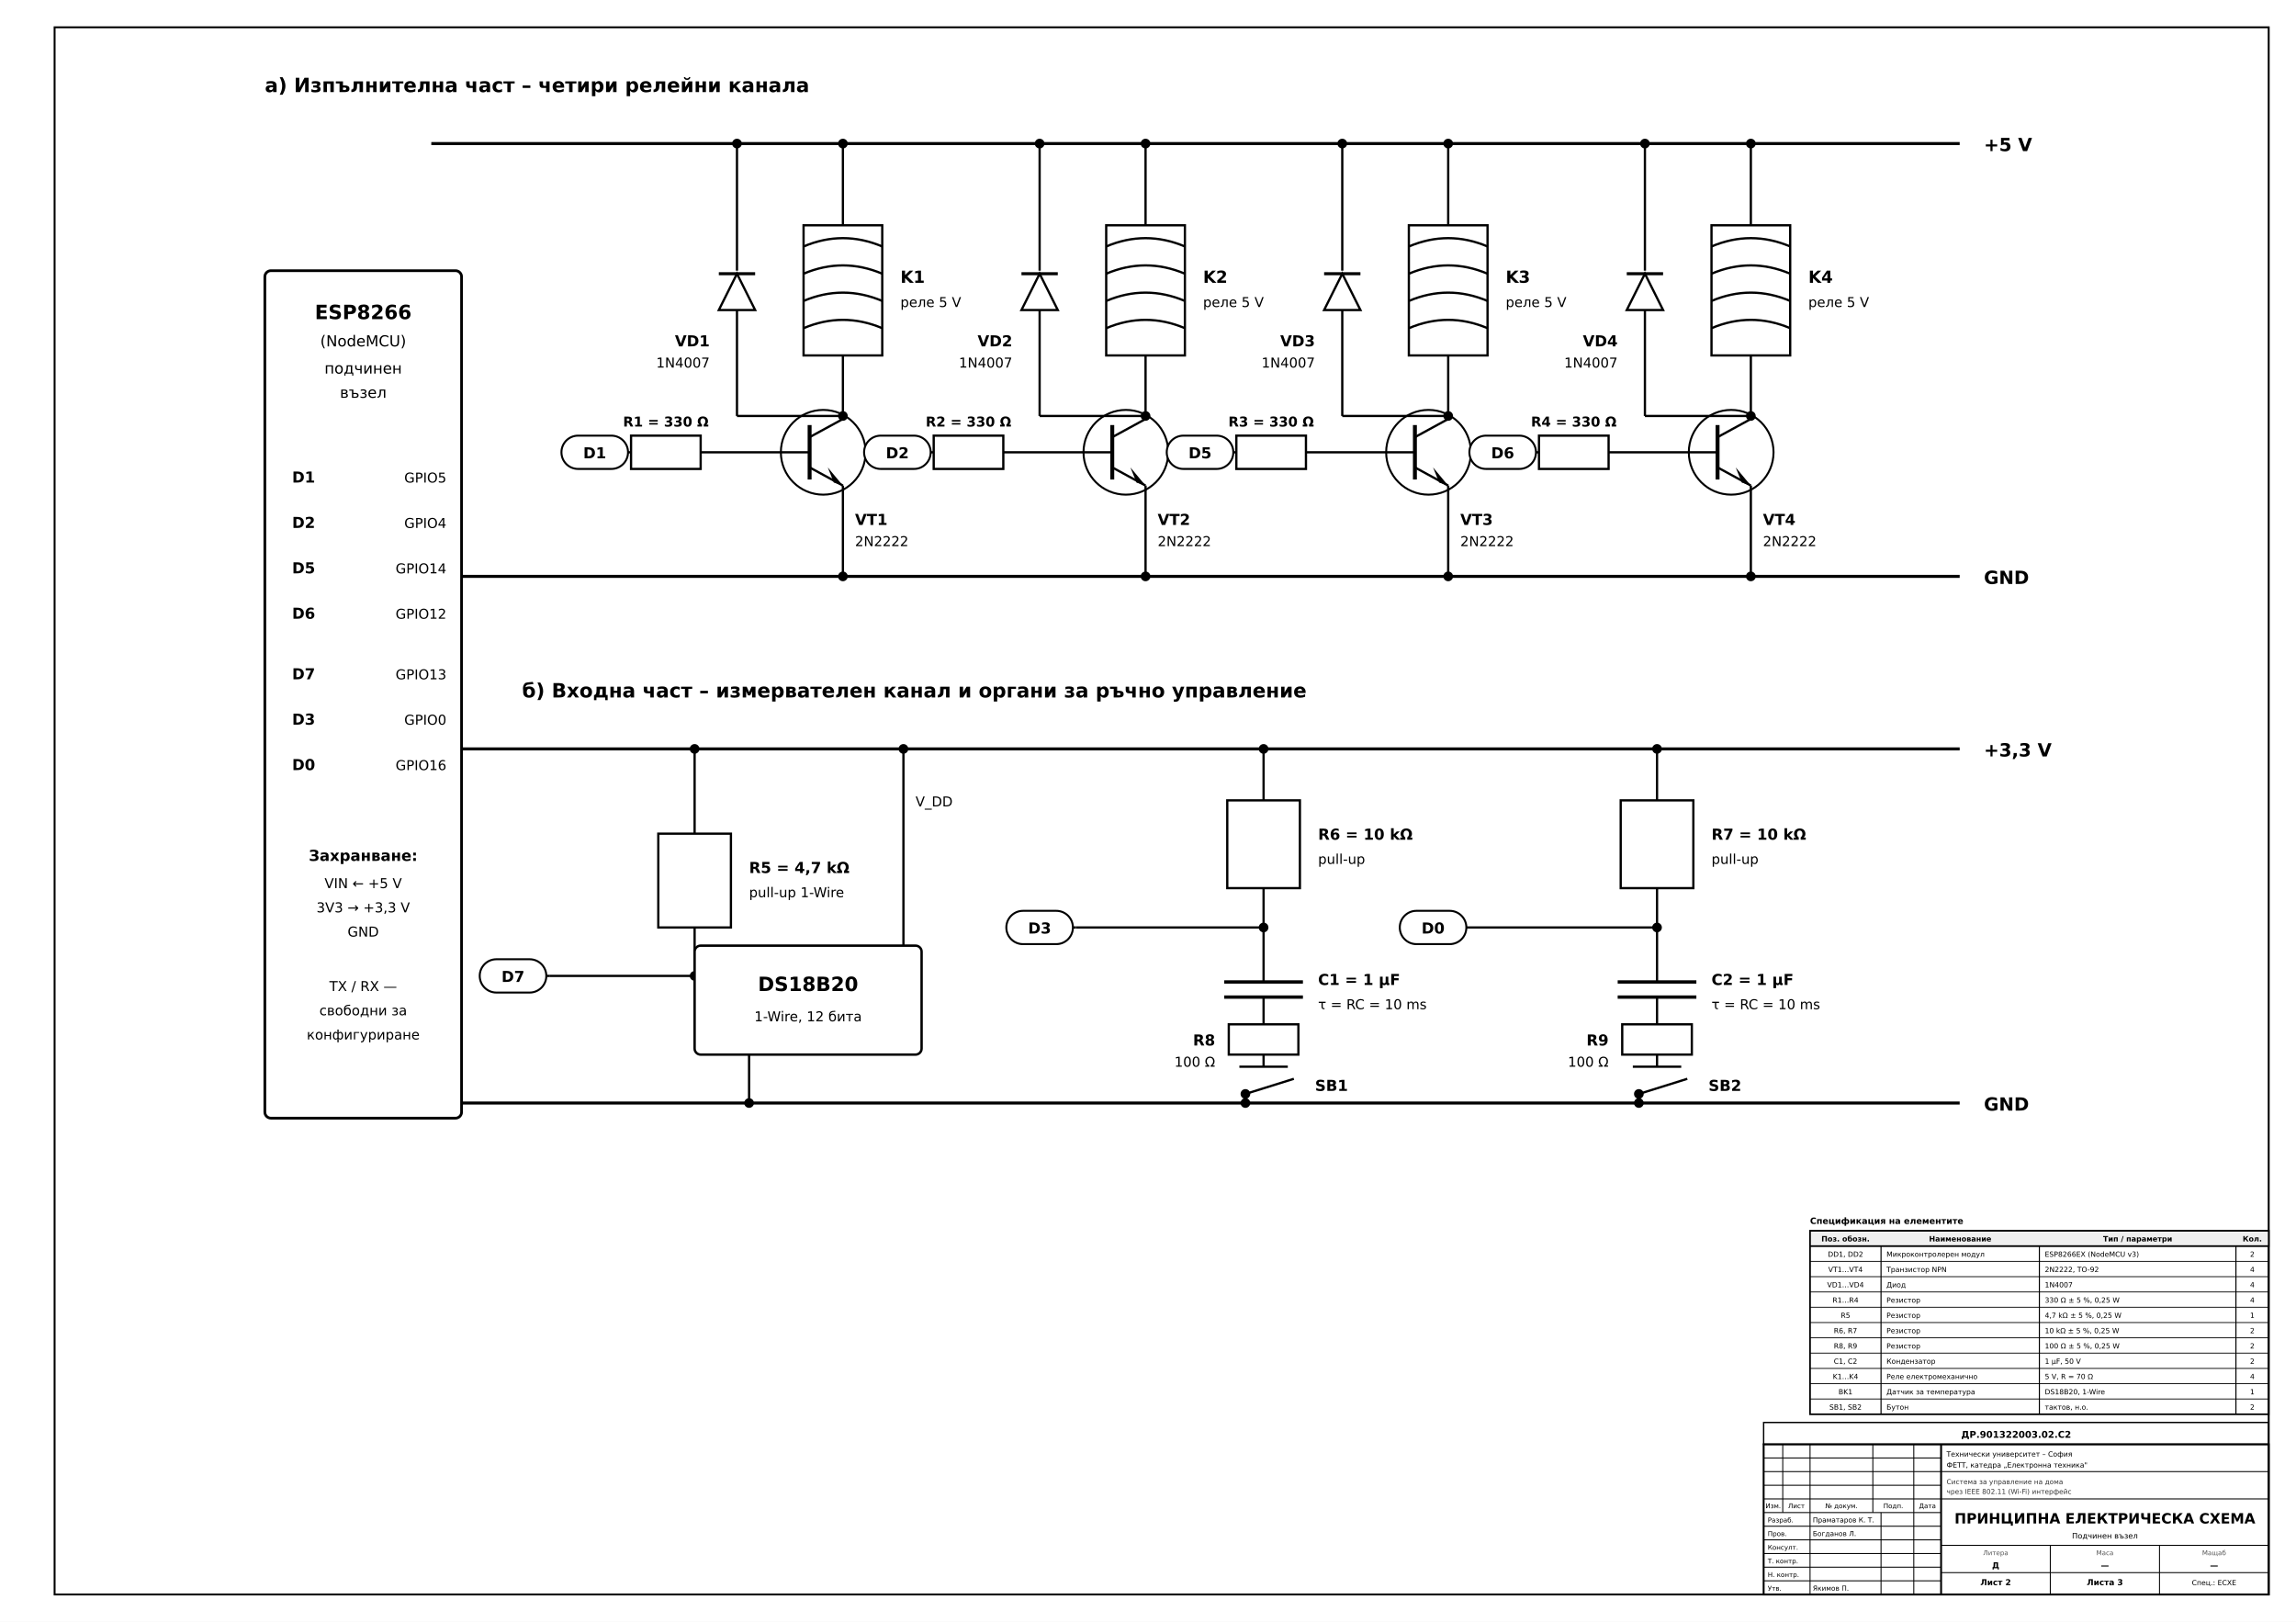
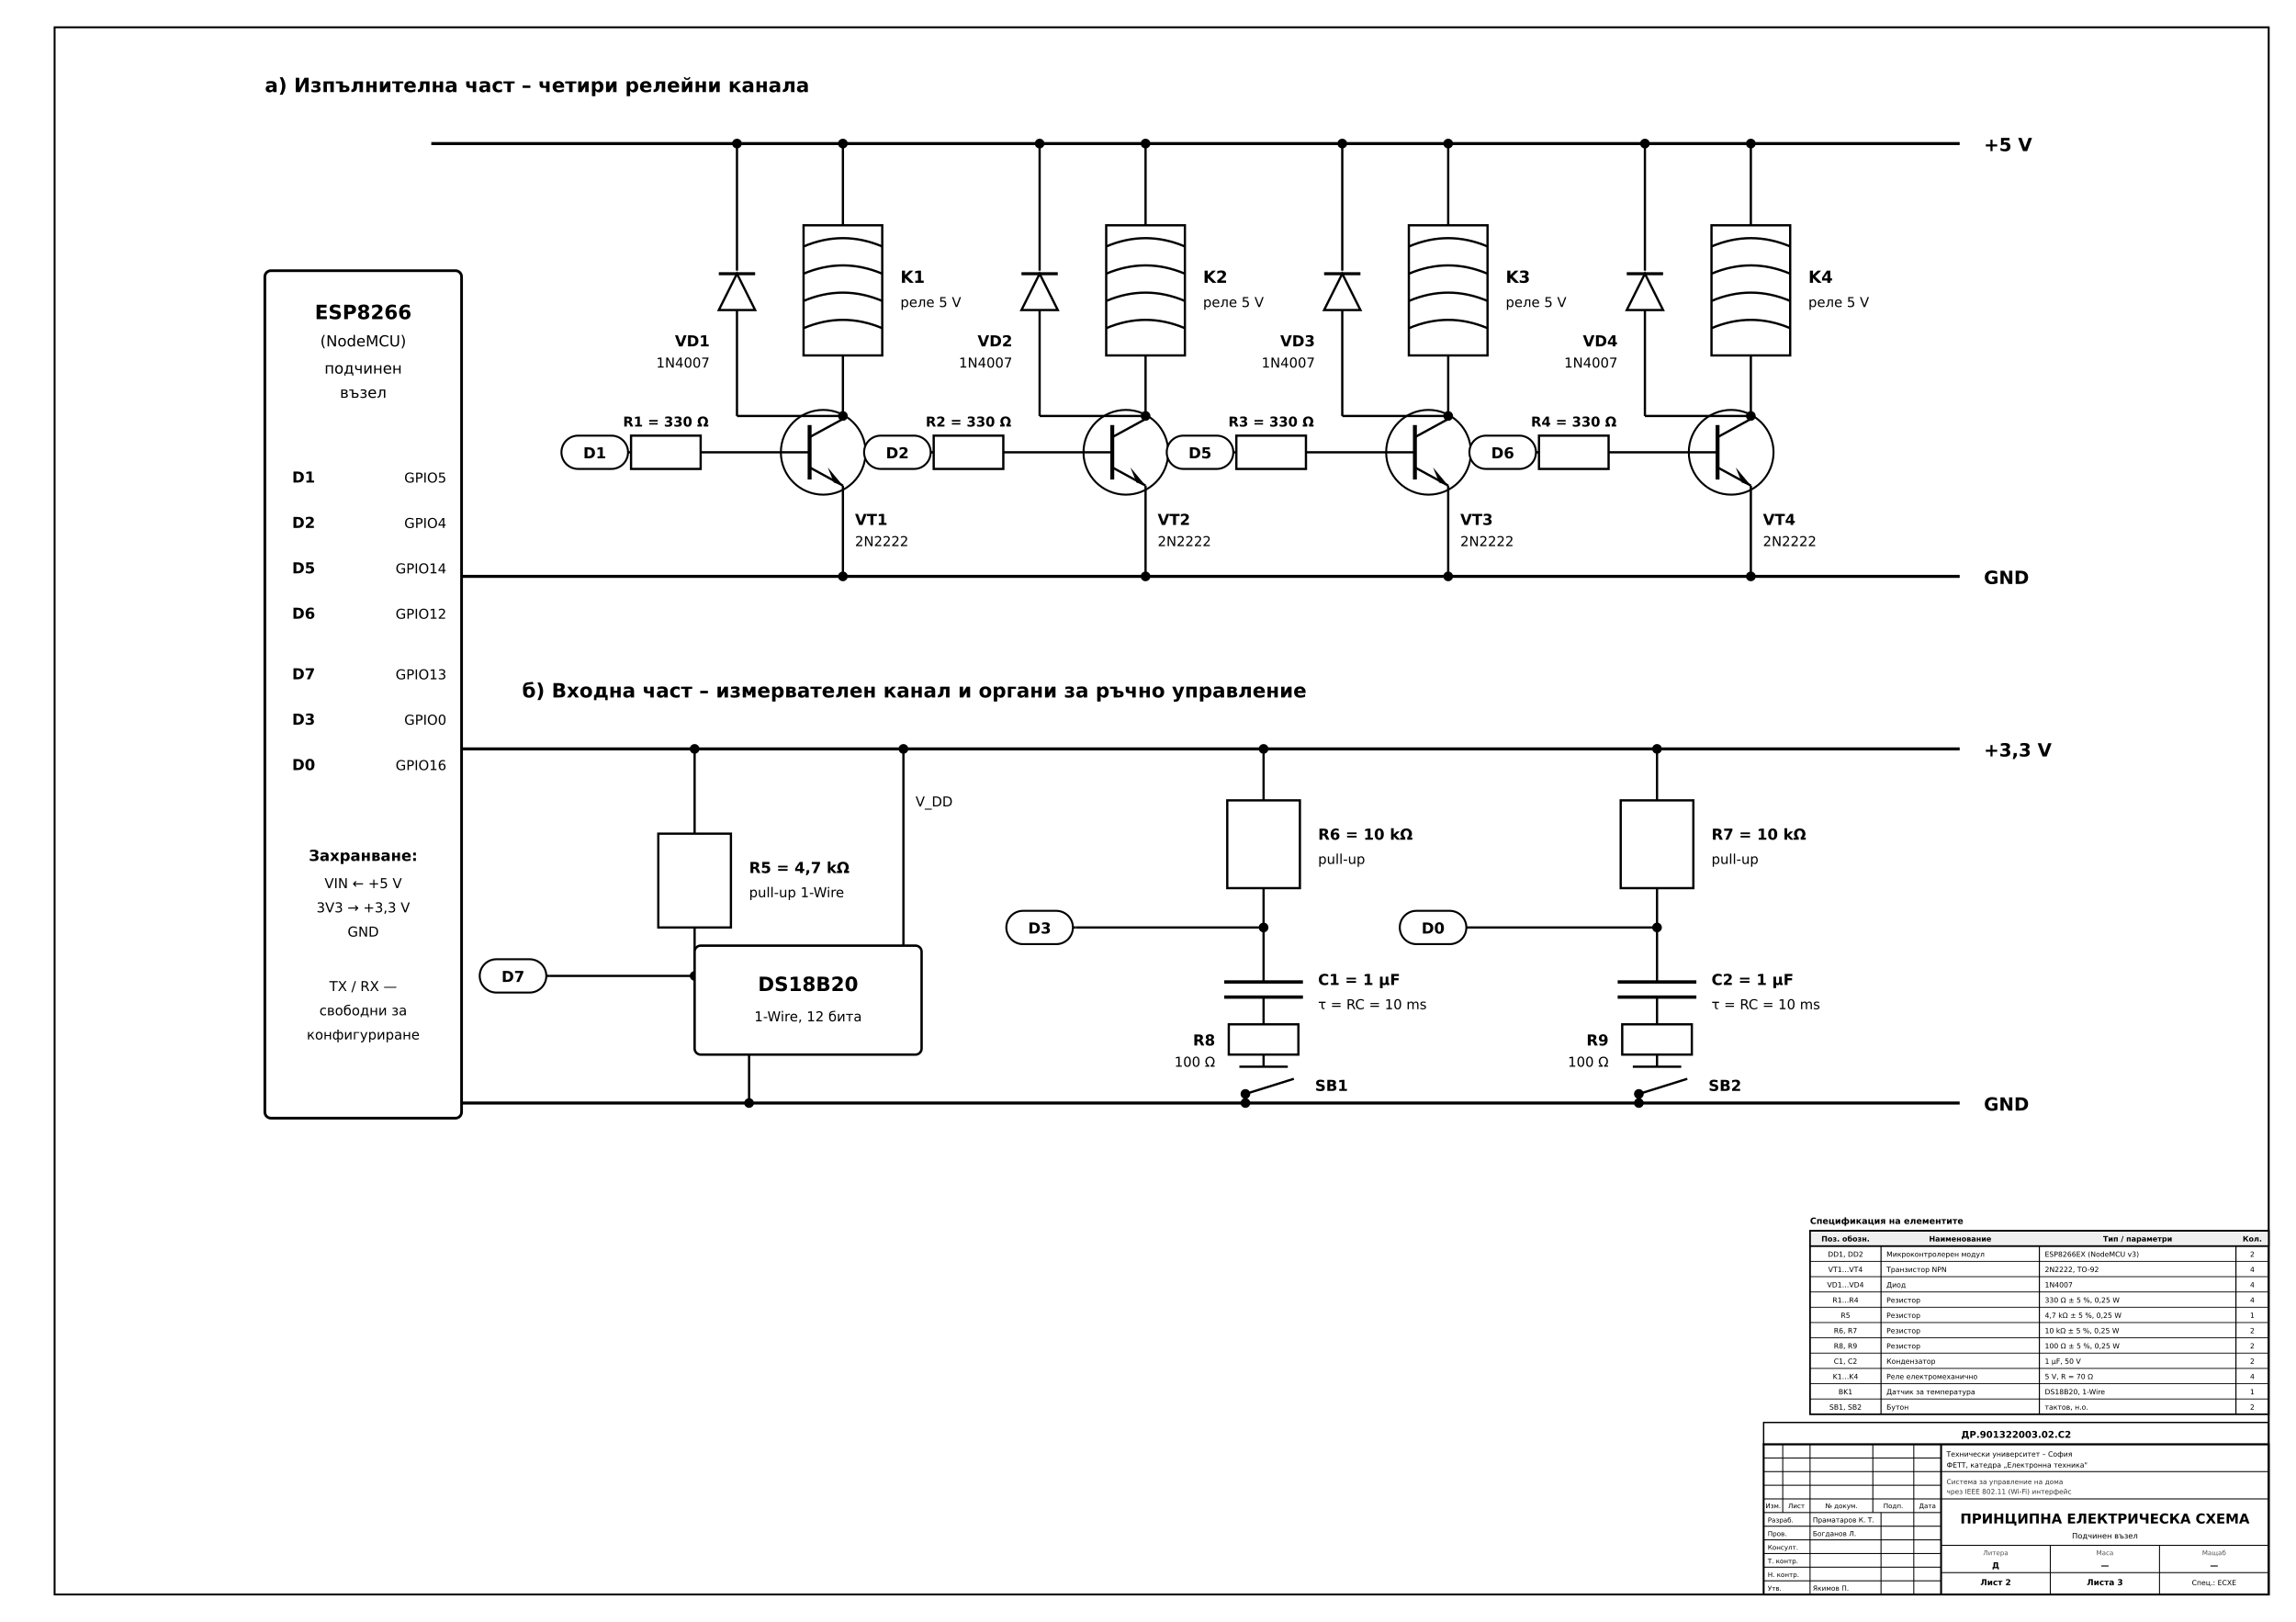
<svg xmlns="http://www.w3.org/2000/svg" width="841mm" height="594mm" viewBox="0 0 841 594">
  <rect width="841" height="594" fill="#fff" />
  <rect x="20" y="10" width="811" height="574" fill="none" stroke="#000" stroke-width="0.7" />
  <svg x="74.84" y="16.00" width="687.31" height="426.80" viewBox="0 0 1240.0 770.0">
    <text x="40" y="32" font-family="DejaVu Sans, Liberation Sans, Arial, sans-serif" font-size="13" font-weight="bold" text-anchor="start">а) Изпълнителна част – четири релейни канала</text>
    <line x1="150" y1="66" x2="1160" y2="66" stroke="#000" stroke-width="2" />
    <text x="1176" y="71" font-family="DejaVu Sans, Liberation Sans, Arial, sans-serif" font-size="12" font-weight="bold" text-anchor="start">+5 V</text>
    <line x1="150" y1="352" x2="1160" y2="352" stroke="#000" stroke-width="2" />
    <text x="1176" y="357" font-family="DejaVu Sans, Liberation Sans, Arial, sans-serif" font-size="12" font-weight="bold" text-anchor="start">GND</text>
    <rect x="396" y="120" width="52" height="86" fill="#fff" stroke="#000" stroke-width="1.5" />
    <path d="M396 134 q26 -11 52 0" fill="none" stroke="#000" stroke-width="1.5" />
    <path d="M396 152 q26 -11 52 0" fill="none" stroke="#000" stroke-width="1.5" />
    <path d="M396 170 q26 -11 52 0" fill="none" stroke="#000" stroke-width="1.5" />
    <path d="M396 188 q26 -11 52 0" fill="none" stroke="#000" stroke-width="1.5" />
    <line x1="422" y1="66" x2="422" y2="120" stroke="#000" stroke-width="1.5" />
    <circle cx="422" cy="66" r="3.2" fill="#000" />
    <line x1="422" y1="206" x2="422" y2="246" stroke="#000" stroke-width="1.5" />
    <text x="460" y="158" font-family="DejaVu Sans, Liberation Sans, Arial, sans-serif" font-size="11" font-weight="bold" text-anchor="start">K1</text>
    <text x="460" y="174" font-family="DejaVu Sans, Liberation Sans, Arial, sans-serif" font-size="9" font-weight="normal" text-anchor="start">реле 5 V</text>
    <line x1="352" y1="66" x2="352" y2="150" stroke="#000" stroke-width="1.5" />
    <circle cx="352" cy="66" r="3.2" fill="#000" />
    <polygon points="340,176 364,176 352,152" fill="none" stroke="#000" stroke-width="1.5" />
    <line x1="340" y1="152" x2="364" y2="152" stroke="#000" stroke-width="2" />
    <line x1="352" y1="176" x2="352" y2="246" stroke="#000" stroke-width="1.5" />
    <line x1="352" y1="246" x2="422" y2="246" stroke="#000" stroke-width="1.5" />
    <circle cx="422" cy="246" r="3.2" fill="#000" />
    <text x="334" y="200" font-family="DejaVu Sans, Liberation Sans, Arial, sans-serif" font-size="10" font-weight="bold" text-anchor="end">VD1</text>
    <text x="334" y="214" font-family="DejaVu Sans, Liberation Sans, Arial, sans-serif" font-size="9" font-weight="normal" text-anchor="end">1N4007</text>
    <line x1="400" y1="252" x2="400" y2="288" stroke="#000" stroke-width="2.6" />
    <line x1="400" y1="260" x2="422" y2="248" stroke="#000" stroke-width="1.5" />
    <line x1="400" y1="280" x2="422" y2="292" stroke="#000" stroke-width="1.5" />
    <polygon points="422,292 412,280 416,290" fill="#000" />
    <circle cx="409" cy="270" r="28" fill="none" stroke="#000" stroke-width="1.3" />
    <text x="430" y="318" font-family="DejaVu Sans, Liberation Sans, Arial, sans-serif" font-size="10" font-weight="bold" text-anchor="start">VT1</text>
    <text x="430" y="332" font-family="DejaVu Sans, Liberation Sans, Arial, sans-serif" font-size="9" font-weight="normal" text-anchor="start">2N2222</text>
    <line x1="422" y1="292" x2="422" y2="352" stroke="#000" stroke-width="1.5" />
    <circle cx="422" cy="352" r="3.2" fill="#000" />
    <rect x="282" y="259" width="46" height="22" fill="#fff" stroke="#000" stroke-width="1.5" />
    <text x="305" y="253" font-family="DejaVu Sans, Liberation Sans, Arial, sans-serif" font-size="9" font-weight="bold" text-anchor="middle">R1 = 330 Ω</text>
    <line x1="328" y1="270" x2="400" y2="270" stroke="#000" stroke-width="1.5" />
    <rect x="236" y="259" width="44" height="22" rx="11" fill="#fff" stroke="#000" stroke-width="1.3" />
    <text x="258" y="274" font-family="DejaVu Sans, Liberation Sans, Arial, sans-serif" font-size="10" font-weight="bold" text-anchor="middle">D1</text>
    <line x1="280" y1="270" x2="282" y2="270" stroke="#000" stroke-width="1.5" />
    <rect x="596" y="120" width="52" height="86" fill="#fff" stroke="#000" stroke-width="1.5" />
    <path d="M596 134 q26 -11 52 0" fill="none" stroke="#000" stroke-width="1.5" />
    <path d="M596 152 q26 -11 52 0" fill="none" stroke="#000" stroke-width="1.5" />
    <path d="M596 170 q26 -11 52 0" fill="none" stroke="#000" stroke-width="1.5" />
    <path d="M596 188 q26 -11 52 0" fill="none" stroke="#000" stroke-width="1.5" />
    <line x1="622" y1="66" x2="622" y2="120" stroke="#000" stroke-width="1.5" />
    <circle cx="622" cy="66" r="3.2" fill="#000" />
    <line x1="622" y1="206" x2="622" y2="246" stroke="#000" stroke-width="1.5" />
    <text x="660" y="158" font-family="DejaVu Sans, Liberation Sans, Arial, sans-serif" font-size="11" font-weight="bold" text-anchor="start">K2</text>
    <text x="660" y="174" font-family="DejaVu Sans, Liberation Sans, Arial, sans-serif" font-size="9" font-weight="normal" text-anchor="start">реле 5 V</text>
    <line x1="552" y1="66" x2="552" y2="150" stroke="#000" stroke-width="1.5" />
    <circle cx="552" cy="66" r="3.2" fill="#000" />
    <polygon points="540,176 564,176 552,152" fill="none" stroke="#000" stroke-width="1.5" />
    <line x1="540" y1="152" x2="564" y2="152" stroke="#000" stroke-width="2" />
    <line x1="552" y1="176" x2="552" y2="246" stroke="#000" stroke-width="1.5" />
    <line x1="552" y1="246" x2="622" y2="246" stroke="#000" stroke-width="1.5" />
    <circle cx="622" cy="246" r="3.2" fill="#000" />
    <text x="534" y="200" font-family="DejaVu Sans, Liberation Sans, Arial, sans-serif" font-size="10" font-weight="bold" text-anchor="end">VD2</text>
    <text x="534" y="214" font-family="DejaVu Sans, Liberation Sans, Arial, sans-serif" font-size="9" font-weight="normal" text-anchor="end">1N4007</text>
    <line x1="600" y1="252" x2="600" y2="288" stroke="#000" stroke-width="2.6" />
    <line x1="600" y1="260" x2="622" y2="248" stroke="#000" stroke-width="1.5" />
    <line x1="600" y1="280" x2="622" y2="292" stroke="#000" stroke-width="1.5" />
    <polygon points="622,292 612,280 616,290" fill="#000" />
    <circle cx="609" cy="270" r="28" fill="none" stroke="#000" stroke-width="1.3" />
    <text x="630" y="318" font-family="DejaVu Sans, Liberation Sans, Arial, sans-serif" font-size="10" font-weight="bold" text-anchor="start">VT2</text>
    <text x="630" y="332" font-family="DejaVu Sans, Liberation Sans, Arial, sans-serif" font-size="9" font-weight="normal" text-anchor="start">2N2222</text>
    <line x1="622" y1="292" x2="622" y2="352" stroke="#000" stroke-width="1.5" />
    <circle cx="622" cy="352" r="3.2" fill="#000" />
    <rect x="482" y="259" width="46" height="22" fill="#fff" stroke="#000" stroke-width="1.5" />
    <text x="505" y="253" font-family="DejaVu Sans, Liberation Sans, Arial, sans-serif" font-size="9" font-weight="bold" text-anchor="middle">R2 = 330 Ω</text>
    <line x1="528" y1="270" x2="600" y2="270" stroke="#000" stroke-width="1.5" />
    <rect x="436" y="259" width="44" height="22" rx="11" fill="#fff" stroke="#000" stroke-width="1.3" />
    <text x="458" y="274" font-family="DejaVu Sans, Liberation Sans, Arial, sans-serif" font-size="10" font-weight="bold" text-anchor="middle">D2</text>
    <line x1="480" y1="270" x2="482" y2="270" stroke="#000" stroke-width="1.5" />
    <rect x="796" y="120" width="52" height="86" fill="#fff" stroke="#000" stroke-width="1.5" />
    <path d="M796 134 q26 -11 52 0" fill="none" stroke="#000" stroke-width="1.5" />
    <path d="M796 152 q26 -11 52 0" fill="none" stroke="#000" stroke-width="1.5" />
    <path d="M796 170 q26 -11 52 0" fill="none" stroke="#000" stroke-width="1.5" />
    <path d="M796 188 q26 -11 52 0" fill="none" stroke="#000" stroke-width="1.5" />
    <line x1="822" y1="66" x2="822" y2="120" stroke="#000" stroke-width="1.5" />
    <circle cx="822" cy="66" r="3.2" fill="#000" />
    <line x1="822" y1="206" x2="822" y2="246" stroke="#000" stroke-width="1.5" />
    <text x="860" y="158" font-family="DejaVu Sans, Liberation Sans, Arial, sans-serif" font-size="11" font-weight="bold" text-anchor="start">K3</text>
    <text x="860" y="174" font-family="DejaVu Sans, Liberation Sans, Arial, sans-serif" font-size="9" font-weight="normal" text-anchor="start">реле 5 V</text>
    <line x1="752" y1="66" x2="752" y2="150" stroke="#000" stroke-width="1.5" />
    <circle cx="752" cy="66" r="3.2" fill="#000" />
    <polygon points="740,176 764,176 752,152" fill="none" stroke="#000" stroke-width="1.5" />
    <line x1="740" y1="152" x2="764" y2="152" stroke="#000" stroke-width="2" />
    <line x1="752" y1="176" x2="752" y2="246" stroke="#000" stroke-width="1.5" />
    <line x1="752" y1="246" x2="822" y2="246" stroke="#000" stroke-width="1.5" />
    <circle cx="822" cy="246" r="3.2" fill="#000" />
    <text x="734" y="200" font-family="DejaVu Sans, Liberation Sans, Arial, sans-serif" font-size="10" font-weight="bold" text-anchor="end">VD3</text>
    <text x="734" y="214" font-family="DejaVu Sans, Liberation Sans, Arial, sans-serif" font-size="9" font-weight="normal" text-anchor="end">1N4007</text>
    <line x1="800" y1="252" x2="800" y2="288" stroke="#000" stroke-width="2.6" />
    <line x1="800" y1="260" x2="822" y2="248" stroke="#000" stroke-width="1.5" />
    <line x1="800" y1="280" x2="822" y2="292" stroke="#000" stroke-width="1.5" />
    <polygon points="822,292 812,280 816,290" fill="#000" />
    <circle cx="809" cy="270" r="28" fill="none" stroke="#000" stroke-width="1.3" />
    <text x="830" y="318" font-family="DejaVu Sans, Liberation Sans, Arial, sans-serif" font-size="10" font-weight="bold" text-anchor="start">VT3</text>
    <text x="830" y="332" font-family="DejaVu Sans, Liberation Sans, Arial, sans-serif" font-size="9" font-weight="normal" text-anchor="start">2N2222</text>
    <line x1="822" y1="292" x2="822" y2="352" stroke="#000" stroke-width="1.5" />
    <circle cx="822" cy="352" r="3.2" fill="#000" />
    <rect x="682" y="259" width="46" height="22" fill="#fff" stroke="#000" stroke-width="1.5" />
    <text x="705" y="253" font-family="DejaVu Sans, Liberation Sans, Arial, sans-serif" font-size="9" font-weight="bold" text-anchor="middle">R3 = 330 Ω</text>
    <line x1="728" y1="270" x2="800" y2="270" stroke="#000" stroke-width="1.5" />
    <rect x="636" y="259" width="44" height="22" rx="11" fill="#fff" stroke="#000" stroke-width="1.3" />
    <text x="658" y="274" font-family="DejaVu Sans, Liberation Sans, Arial, sans-serif" font-size="10" font-weight="bold" text-anchor="middle">D5</text>
    <line x1="680" y1="270" x2="682" y2="270" stroke="#000" stroke-width="1.5" />
    <rect x="996" y="120" width="52" height="86" fill="#fff" stroke="#000" stroke-width="1.5" />
    <path d="M996 134 q26 -11 52 0" fill="none" stroke="#000" stroke-width="1.5" />
    <path d="M996 152 q26 -11 52 0" fill="none" stroke="#000" stroke-width="1.5" />
    <path d="M996 170 q26 -11 52 0" fill="none" stroke="#000" stroke-width="1.5" />
    <path d="M996 188 q26 -11 52 0" fill="none" stroke="#000" stroke-width="1.5" />
    <line x1="1022" y1="66" x2="1022" y2="120" stroke="#000" stroke-width="1.5" />
    <circle cx="1022" cy="66" r="3.2" fill="#000" />
    <line x1="1022" y1="206" x2="1022" y2="246" stroke="#000" stroke-width="1.5" />
    <text x="1060" y="158" font-family="DejaVu Sans, Liberation Sans, Arial, sans-serif" font-size="11" font-weight="bold" text-anchor="start">K4</text>
    <text x="1060" y="174" font-family="DejaVu Sans, Liberation Sans, Arial, sans-serif" font-size="9" font-weight="normal" text-anchor="start">реле 5 V</text>
    <line x1="952" y1="66" x2="952" y2="150" stroke="#000" stroke-width="1.5" />
    <circle cx="952" cy="66" r="3.2" fill="#000" />
    <polygon points="940,176 964,176 952,152" fill="none" stroke="#000" stroke-width="1.5" />
    <line x1="940" y1="152" x2="964" y2="152" stroke="#000" stroke-width="2" />
    <line x1="952" y1="176" x2="952" y2="246" stroke="#000" stroke-width="1.5" />
    <line x1="952" y1="246" x2="1022" y2="246" stroke="#000" stroke-width="1.5" />
    <circle cx="1022" cy="246" r="3.2" fill="#000" />
    <text x="934" y="200" font-family="DejaVu Sans, Liberation Sans, Arial, sans-serif" font-size="10" font-weight="bold" text-anchor="end">VD4</text>
    <text x="934" y="214" font-family="DejaVu Sans, Liberation Sans, Arial, sans-serif" font-size="9" font-weight="normal" text-anchor="end">1N4007</text>
    <line x1="1000" y1="252" x2="1000" y2="288" stroke="#000" stroke-width="2.6" />
    <line x1="1000" y1="260" x2="1022" y2="248" stroke="#000" stroke-width="1.5" />
    <line x1="1000" y1="280" x2="1022" y2="292" stroke="#000" stroke-width="1.5" />
    <polygon points="1022,292 1012,280 1016,290" fill="#000" />
    <circle cx="1009" cy="270" r="28" fill="none" stroke="#000" stroke-width="1.3" />
    <text x="1030" y="318" font-family="DejaVu Sans, Liberation Sans, Arial, sans-serif" font-size="10" font-weight="bold" text-anchor="start">VT4</text>
    <text x="1030" y="332" font-family="DejaVu Sans, Liberation Sans, Arial, sans-serif" font-size="9" font-weight="normal" text-anchor="start">2N2222</text>
    <line x1="1022" y1="292" x2="1022" y2="352" stroke="#000" stroke-width="1.5" />
    <circle cx="1022" cy="352" r="3.2" fill="#000" />
    <rect x="882" y="259" width="46" height="22" fill="#fff" stroke="#000" stroke-width="1.5" />
    <text x="905" y="253" font-family="DejaVu Sans, Liberation Sans, Arial, sans-serif" font-size="9" font-weight="bold" text-anchor="middle">R4 = 330 Ω</text>
    <line x1="928" y1="270" x2="1000" y2="270" stroke="#000" stroke-width="1.5" />
    <rect x="836" y="259" width="44" height="22" rx="11" fill="#fff" stroke="#000" stroke-width="1.3" />
    <text x="858" y="274" font-family="DejaVu Sans, Liberation Sans, Arial, sans-serif" font-size="10" font-weight="bold" text-anchor="middle">D6</text>
    <line x1="880" y1="270" x2="882" y2="270" stroke="#000" stroke-width="1.5" />
    <text x="210" y="432" font-family="DejaVu Sans, Liberation Sans, Arial, sans-serif" font-size="13" font-weight="bold" text-anchor="start">б) Входна част – измервателен канал и органи за ръчно управление</text>
    <line x1="150" y1="466" x2="1160" y2="466" stroke="#000" stroke-width="2" />
    <text x="1176" y="471" font-family="DejaVu Sans, Liberation Sans, Arial, sans-serif" font-size="12" font-weight="bold" text-anchor="start">+3,3 V</text>
    <line x1="150" y1="700" x2="1160" y2="700" stroke="#000" stroke-width="2" />
    <text x="1176" y="705" font-family="DejaVu Sans, Liberation Sans, Arial, sans-serif" font-size="12" font-weight="bold" text-anchor="start">GND</text>
    <rect x="300" y="522" width="48" height="62" fill="#fff" stroke="#000" stroke-width="1.5" />
    <line x1="324" y1="466" x2="324" y2="522" stroke="#000" stroke-width="1.5" />
    <circle cx="324" cy="466" r="3.2" fill="#000" />
    <text x="360" y="548" font-family="DejaVu Sans, Liberation Sans, Arial, sans-serif" font-size="10" font-weight="bold" text-anchor="start">R5 = 4,7 kΩ</text>
    <text x="360" y="564" font-family="DejaVu Sans, Liberation Sans, Arial, sans-serif" font-size="9" font-weight="normal" text-anchor="start">pull-up 1-Wire</text>
    <line x1="324" y1="584" x2="324" y2="616" stroke="#000" stroke-width="1.5" />
    <circle cx="324" cy="616" r="3.2" fill="#000" />
    <line x1="228" y1="616" x2="324" y2="616" stroke="#000" stroke-width="1.5" />
    <rect x="182" y="605" width="44" height="22" rx="11" fill="#fff" stroke="#000" stroke-width="1.3" />
    <text x="204" y="620" font-family="DejaVu Sans, Liberation Sans, Arial, sans-serif" font-size="10" font-weight="bold" text-anchor="middle">D7</text>
    <line x1="226" y1="616" x2="228" y2="616" stroke="#000" stroke-width="1.5" />
    <rect x="324" y="596" width="150" height="72" rx="4" fill="#fff" stroke="#000" stroke-width="1.6" />
    <text x="399" y="626" font-family="DejaVu Sans, Liberation Sans, Arial, sans-serif" font-size="13" font-weight="bold" text-anchor="middle">DS18B20</text>
    <text x="399" y="646" font-family="DejaVu Sans, Liberation Sans, Arial, sans-serif" font-size="9" font-weight="normal" text-anchor="middle">1-Wire, 12 бита</text>
    <line x1="462" y1="596" x2="462" y2="466" stroke="#000" stroke-width="1.5" />
    <circle cx="462" cy="466" r="3.2" fill="#000" />
    <text x="470" y="504" font-family="DejaVu Sans, Liberation Sans, Arial, sans-serif" font-size="9" font-weight="normal" text-anchor="start">V_DD</text>
    <line x1="360" y1="668" x2="360" y2="700" stroke="#000" stroke-width="1.5" />
    <circle cx="360" cy="700" r="3.2" fill="#000" />
    <rect x="676" y="500" width="48" height="58" fill="#fff" stroke="#000" stroke-width="1.5" />
    <line x1="700" y1="466" x2="700" y2="500" stroke="#000" stroke-width="1.5" />
    <circle cx="700" cy="466" r="3.2" fill="#000" />
    <text x="736" y="526" font-family="DejaVu Sans, Liberation Sans, Arial, sans-serif" font-size="10" font-weight="bold" text-anchor="start">R6 = 10 kΩ</text>
    <text x="736" y="542" font-family="DejaVu Sans, Liberation Sans, Arial, sans-serif" font-size="9" font-weight="normal" text-anchor="start">pull-up</text>
    <line x1="700" y1="558" x2="700" y2="620" stroke="#000" stroke-width="1.5" />
    <circle cx="700" cy="584" r="3.2" fill="#000" />
    <line x1="576" y1="584" x2="700" y2="584" stroke="#000" stroke-width="1.5" />
    <rect x="530" y="573" width="44" height="22" rx="11" fill="#fff" stroke="#000" stroke-width="1.3" />
    <text x="552" y="588" font-family="DejaVu Sans, Liberation Sans, Arial, sans-serif" font-size="10" font-weight="bold" text-anchor="middle">D3</text>
    <line x1="574" y1="584" x2="576" y2="584" stroke="#000" stroke-width="1.5" />
    <line x1="674" y1="620" x2="726" y2="620" stroke="#000" stroke-width="2.2" />
    <line x1="674" y1="630" x2="726" y2="630" stroke="#000" stroke-width="2.2" />
    <text x="736" y="622" font-family="DejaVu Sans, Liberation Sans, Arial, sans-serif" font-size="10" font-weight="bold" text-anchor="start">C1 = 1 µF</text>
    <text x="736" y="638" font-family="DejaVu Sans, Liberation Sans, Arial, sans-serif" font-size="9" font-weight="normal" text-anchor="start">τ = RC = 10 ms</text>
    <line x1="700" y1="630" x2="700" y2="648" stroke="#000" stroke-width="1.5" />
    <rect x="677" y="648" width="46" height="20" fill="#fff" stroke="#000" stroke-width="1.5" />
    <text x="668" y="662" font-family="DejaVu Sans, Liberation Sans, Arial, sans-serif" font-size="10" font-weight="bold" text-anchor="end">R8</text>
    <text x="668" y="676" font-family="DejaVu Sans, Liberation Sans, Arial, sans-serif" font-size="9" font-weight="normal" text-anchor="end">100 Ω</text>
    <line x1="700" y1="668" x2="700" y2="676" stroke="#000" stroke-width="1.5" />
    <line x1="684" y1="676" x2="716" y2="676" stroke="#000" stroke-width="1.5" />
    <line x1="688" y1="694" x2="720" y2="684" stroke="#000" stroke-width="1.5" />
    <circle cx="688" cy="694" r="3.2" fill="#000" />
    <text x="734" y="692" font-family="DejaVu Sans, Liberation Sans, Arial, sans-serif" font-size="10" font-weight="bold" text-anchor="start">SB1</text>
    <line x1="688" y1="694" x2="688" y2="700" stroke="#000" stroke-width="1.5" />
    <circle cx="688" cy="700" r="3.2" fill="#000" />
    <rect x="936" y="500" width="48" height="58" fill="#fff" stroke="#000" stroke-width="1.5" />
    <line x1="960" y1="466" x2="960" y2="500" stroke="#000" stroke-width="1.5" />
    <circle cx="960" cy="466" r="3.2" fill="#000" />
    <text x="996" y="526" font-family="DejaVu Sans, Liberation Sans, Arial, sans-serif" font-size="10" font-weight="bold" text-anchor="start">R7 = 10 kΩ</text>
    <text x="996" y="542" font-family="DejaVu Sans, Liberation Sans, Arial, sans-serif" font-size="9" font-weight="normal" text-anchor="start">pull-up</text>
    <line x1="960" y1="558" x2="960" y2="620" stroke="#000" stroke-width="1.5" />
    <circle cx="960" cy="584" r="3.2" fill="#000" />
    <line x1="836" y1="584" x2="960" y2="584" stroke="#000" stroke-width="1.5" />
    <rect x="790" y="573" width="44" height="22" rx="11" fill="#fff" stroke="#000" stroke-width="1.3" />
    <text x="812" y="588" font-family="DejaVu Sans, Liberation Sans, Arial, sans-serif" font-size="10" font-weight="bold" text-anchor="middle">D0</text>
    <line x1="834" y1="584" x2="836" y2="584" stroke="#000" stroke-width="1.5" />
    <line x1="934" y1="620" x2="986" y2="620" stroke="#000" stroke-width="2.2" />
    <line x1="934" y1="630" x2="986" y2="630" stroke="#000" stroke-width="2.2" />
    <text x="996" y="622" font-family="DejaVu Sans, Liberation Sans, Arial, sans-serif" font-size="10" font-weight="bold" text-anchor="start">C2 = 1 µF</text>
    <text x="996" y="638" font-family="DejaVu Sans, Liberation Sans, Arial, sans-serif" font-size="9" font-weight="normal" text-anchor="start">τ = RC = 10 ms</text>
    <line x1="960" y1="630" x2="960" y2="648" stroke="#000" stroke-width="1.5" />
    <rect x="937" y="648" width="46" height="20" fill="#fff" stroke="#000" stroke-width="1.5" />
    <text x="928" y="662" font-family="DejaVu Sans, Liberation Sans, Arial, sans-serif" font-size="10" font-weight="bold" text-anchor="end">R9</text>
    <text x="928" y="676" font-family="DejaVu Sans, Liberation Sans, Arial, sans-serif" font-size="9" font-weight="normal" text-anchor="end">100 Ω</text>
    <line x1="960" y1="668" x2="960" y2="676" stroke="#000" stroke-width="1.5" />
    <line x1="944" y1="676" x2="976" y2="676" stroke="#000" stroke-width="1.5" />
    <line x1="948" y1="694" x2="980" y2="684" stroke="#000" stroke-width="1.5" />
    <circle cx="948" cy="694" r="3.2" fill="#000" />
    <text x="994" y="692" font-family="DejaVu Sans, Liberation Sans, Arial, sans-serif" font-size="10" font-weight="bold" text-anchor="start">SB2</text>
    <line x1="948" y1="694" x2="948" y2="700" stroke="#000" stroke-width="1.5" />
    <circle cx="948" cy="700" r="3.2" fill="#000" />
    <rect x="40" y="150" width="130" height="560" rx="4" fill="#fff" stroke="#000" stroke-width="1.8" />
    <text x="105" y="182" font-family="DejaVu Sans, Liberation Sans, Arial, sans-serif" font-size="13" font-weight="bold" text-anchor="middle">ESP8266</text>
    <text x="105" y="200" font-family="DejaVu Sans, Liberation Sans, Arial, sans-serif" font-size="10" font-weight="normal" text-anchor="middle">(NodeMCU)</text>
    <text x="105" y="218" font-family="DejaVu Sans, Liberation Sans, Arial, sans-serif" font-size="10" font-weight="normal" text-anchor="middle">подчинен</text>
    <text x="105" y="234" font-family="DejaVu Sans, Liberation Sans, Arial, sans-serif" font-size="10" font-weight="normal" text-anchor="middle">възел</text>
    <text x="58" y="290" font-family="DejaVu Sans, Liberation Sans, Arial, sans-serif" font-size="10" font-weight="bold" text-anchor="start">D1</text>
    <text x="160" y="290" font-family="DejaVu Sans, Liberation Sans, Arial, sans-serif" font-size="9" font-weight="normal" text-anchor="end">GPIO5</text>
    <text x="58" y="320" font-family="DejaVu Sans, Liberation Sans, Arial, sans-serif" font-size="10" font-weight="bold" text-anchor="start">D2</text>
    <text x="160" y="320" font-family="DejaVu Sans, Liberation Sans, Arial, sans-serif" font-size="9" font-weight="normal" text-anchor="end">GPIO4</text>
    <text x="58" y="350" font-family="DejaVu Sans, Liberation Sans, Arial, sans-serif" font-size="10" font-weight="bold" text-anchor="start">D5</text>
    <text x="160" y="350" font-family="DejaVu Sans, Liberation Sans, Arial, sans-serif" font-size="9" font-weight="normal" text-anchor="end">GPIO14</text>
    <text x="58" y="380" font-family="DejaVu Sans, Liberation Sans, Arial, sans-serif" font-size="10" font-weight="bold" text-anchor="start">D6</text>
    <text x="160" y="380" font-family="DejaVu Sans, Liberation Sans, Arial, sans-serif" font-size="9" font-weight="normal" text-anchor="end">GPIO12</text>
    <text x="58" y="420" font-family="DejaVu Sans, Liberation Sans, Arial, sans-serif" font-size="10" font-weight="bold" text-anchor="start">D7</text>
    <text x="160" y="420" font-family="DejaVu Sans, Liberation Sans, Arial, sans-serif" font-size="9" font-weight="normal" text-anchor="end">GPIO13</text>
    <text x="58" y="450" font-family="DejaVu Sans, Liberation Sans, Arial, sans-serif" font-size="10" font-weight="bold" text-anchor="start">D3</text>
    <text x="160" y="450" font-family="DejaVu Sans, Liberation Sans, Arial, sans-serif" font-size="9" font-weight="normal" text-anchor="end">GPIO0</text>
    <text x="58" y="480" font-family="DejaVu Sans, Liberation Sans, Arial, sans-serif" font-size="10" font-weight="bold" text-anchor="start">D0</text>
    <text x="160" y="480" font-family="DejaVu Sans, Liberation Sans, Arial, sans-serif" font-size="9" font-weight="normal" text-anchor="end">GPIO16</text>
    <text x="105" y="540" font-family="DejaVu Sans, Liberation Sans, Arial, sans-serif" font-size="10" font-weight="bold" text-anchor="middle">Захранване:</text>
    <text x="105" y="558" font-family="DejaVu Sans, Liberation Sans, Arial, sans-serif" font-size="9" font-weight="normal" text-anchor="middle">VIN ← +5 V</text>
    <text x="105" y="574" font-family="DejaVu Sans, Liberation Sans, Arial, sans-serif" font-size="9" font-weight="normal" text-anchor="middle">3V3 → +3,3 V</text>
    <text x="105" y="590" font-family="DejaVu Sans, Liberation Sans, Arial, sans-serif" font-size="9" font-weight="normal" text-anchor="middle">GND</text>
    <text x="105" y="626" font-family="DejaVu Sans, Liberation Sans, Arial, sans-serif" font-size="9" font-weight="normal" text-anchor="middle">TX / RX —</text>
    <text x="105" y="642" font-family="DejaVu Sans, Liberation Sans, Arial, sans-serif" font-size="9" font-weight="normal" text-anchor="middle">свободни за</text>
    <text x="105" y="658" font-family="DejaVu Sans, Liberation Sans, Arial, sans-serif" font-size="9" font-weight="normal" text-anchor="middle">конфигуриране</text>
  </svg>
  <rect x="663" y="450.8" width="168" height="67.2" fill="none" stroke="#000" stroke-width="0.6" />
  <line x1="689" y1="450.8" x2="689" y2="518.0" stroke="#000" stroke-width="0.4" />
  <line x1="747" y1="450.8" x2="747" y2="518.0" stroke="#000" stroke-width="0.4" />
  <line x1="819" y1="450.8" x2="819" y2="518.0" stroke="#000" stroke-width="0.4" />
  <line x1="663" y1="456.4" x2="831" y2="456.4" stroke="#000" stroke-width="0.3" />
  <line x1="663" y1="462.0" x2="831" y2="462.0" stroke="#000" stroke-width="0.3" />
  <line x1="663" y1="467.6" x2="831" y2="467.6" stroke="#000" stroke-width="0.3" />
  <line x1="663" y1="473.2" x2="831" y2="473.2" stroke="#000" stroke-width="0.3" />
  <line x1="663" y1="478.8" x2="831" y2="478.8" stroke="#000" stroke-width="0.3" />
  <line x1="663" y1="484.4" x2="831" y2="484.4" stroke="#000" stroke-width="0.3" />
  <line x1="663" y1="490.0" x2="831" y2="490.0" stroke="#000" stroke-width="0.3" />
  <line x1="663" y1="495.6" x2="831" y2="495.6" stroke="#000" stroke-width="0.3" />
  <line x1="663" y1="501.2" x2="831" y2="501.2" stroke="#000" stroke-width="0.3" />
  <line x1="663" y1="506.8" x2="831" y2="506.8" stroke="#000" stroke-width="0.3" />
  <line x1="663" y1="512.4" x2="831" y2="512.4" stroke="#000" stroke-width="0.3" />
  <rect x="663" y="450.8" width="168" height="5.6" fill="#efefef" stroke="#000" stroke-width="0.6" />
  <text x="676.0" y="454.7" font-family="DejaVu Sans, Liberation Sans, Arial, sans-serif" font-size="2.7" font-weight="bold" text-anchor="middle" fill="#000">Поз. обозн.</text>
  <text x="718.0" y="454.7" font-family="DejaVu Sans, Liberation Sans, Arial, sans-serif" font-size="2.7" font-weight="bold" text-anchor="middle" fill="#000">Наименование</text>
  <text x="783.0" y="454.7" font-family="DejaVu Sans, Liberation Sans, Arial, sans-serif" font-size="2.7" font-weight="bold" text-anchor="middle" fill="#000">Тип / параметри</text>
  <text x="825.0" y="454.7" font-family="DejaVu Sans, Liberation Sans, Arial, sans-serif" font-size="2.7" font-weight="bold" text-anchor="middle" fill="#000">Кол.</text>
  <text x="676" y="460.3" font-family="DejaVu Sans, Liberation Sans, Arial, sans-serif" font-size="2.6" font-weight="normal" text-anchor="middle" fill="#000">DD1, DD2</text>
  <text x="691" y="460.3" font-family="DejaVu Sans, Liberation Sans, Arial, sans-serif" font-size="2.6" font-weight="normal" text-anchor="start" fill="#000">Микроконтролерен модул</text>
  <text x="749" y="460.3" font-family="DejaVu Sans, Liberation Sans, Arial, sans-serif" font-size="2.6" font-weight="normal" text-anchor="start" fill="#000">ESP8266EX (NodeMCU v3)</text>
  <text x="825" y="460.3" font-family="DejaVu Sans, Liberation Sans, Arial, sans-serif" font-size="2.6" font-weight="normal" text-anchor="middle" fill="#000">2</text>
  <text x="676" y="465.9" font-family="DejaVu Sans, Liberation Sans, Arial, sans-serif" font-size="2.6" font-weight="normal" text-anchor="middle" fill="#000">VT1…VT4</text>
  <text x="691" y="465.9" font-family="DejaVu Sans, Liberation Sans, Arial, sans-serif" font-size="2.6" font-weight="normal" text-anchor="start" fill="#000">Транзистор NPN</text>
  <text x="749" y="465.9" font-family="DejaVu Sans, Liberation Sans, Arial, sans-serif" font-size="2.6" font-weight="normal" text-anchor="start" fill="#000">2N2222, TO-92</text>
  <text x="825" y="465.9" font-family="DejaVu Sans, Liberation Sans, Arial, sans-serif" font-size="2.6" font-weight="normal" text-anchor="middle" fill="#000">4</text>
  <text x="676" y="471.5" font-family="DejaVu Sans, Liberation Sans, Arial, sans-serif" font-size="2.6" font-weight="normal" text-anchor="middle" fill="#000">VD1…VD4</text>
  <text x="691" y="471.5" font-family="DejaVu Sans, Liberation Sans, Arial, sans-serif" font-size="2.6" font-weight="normal" text-anchor="start" fill="#000">Диод</text>
  <text x="749" y="471.5" font-family="DejaVu Sans, Liberation Sans, Arial, sans-serif" font-size="2.6" font-weight="normal" text-anchor="start" fill="#000">1N4007</text>
  <text x="825" y="471.5" font-family="DejaVu Sans, Liberation Sans, Arial, sans-serif" font-size="2.6" font-weight="normal" text-anchor="middle" fill="#000">4</text>
  <text x="676" y="477.1" font-family="DejaVu Sans, Liberation Sans, Arial, sans-serif" font-size="2.6" font-weight="normal" text-anchor="middle" fill="#000">R1…R4</text>
  <text x="691" y="477.1" font-family="DejaVu Sans, Liberation Sans, Arial, sans-serif" font-size="2.6" font-weight="normal" text-anchor="start" fill="#000">Резистор</text>
  <text x="749" y="477.1" font-family="DejaVu Sans, Liberation Sans, Arial, sans-serif" font-size="2.6" font-weight="normal" text-anchor="start" fill="#000">330 Ω ± 5 %, 0,25 W</text>
  <text x="825" y="477.1" font-family="DejaVu Sans, Liberation Sans, Arial, sans-serif" font-size="2.6" font-weight="normal" text-anchor="middle" fill="#000">4</text>
  <text x="676" y="482.7" font-family="DejaVu Sans, Liberation Sans, Arial, sans-serif" font-size="2.6" font-weight="normal" text-anchor="middle" fill="#000">R5</text>
  <text x="691" y="482.7" font-family="DejaVu Sans, Liberation Sans, Arial, sans-serif" font-size="2.6" font-weight="normal" text-anchor="start" fill="#000">Резистор</text>
  <text x="749" y="482.7" font-family="DejaVu Sans, Liberation Sans, Arial, sans-serif" font-size="2.6" font-weight="normal" text-anchor="start" fill="#000">4,7 kΩ ± 5 %, 0,25 W</text>
  <text x="825" y="482.7" font-family="DejaVu Sans, Liberation Sans, Arial, sans-serif" font-size="2.6" font-weight="normal" text-anchor="middle" fill="#000">1</text>
  <text x="676" y="488.3" font-family="DejaVu Sans, Liberation Sans, Arial, sans-serif" font-size="2.6" font-weight="normal" text-anchor="middle" fill="#000">R6, R7</text>
  <text x="691" y="488.3" font-family="DejaVu Sans, Liberation Sans, Arial, sans-serif" font-size="2.6" font-weight="normal" text-anchor="start" fill="#000">Резистор</text>
  <text x="749" y="488.3" font-family="DejaVu Sans, Liberation Sans, Arial, sans-serif" font-size="2.6" font-weight="normal" text-anchor="start" fill="#000">10 kΩ ± 5 %, 0,25 W</text>
  <text x="825" y="488.3" font-family="DejaVu Sans, Liberation Sans, Arial, sans-serif" font-size="2.6" font-weight="normal" text-anchor="middle" fill="#000">2</text>
  <text x="676" y="493.9" font-family="DejaVu Sans, Liberation Sans, Arial, sans-serif" font-size="2.6" font-weight="normal" text-anchor="middle" fill="#000">R8, R9</text>
  <text x="691" y="493.9" font-family="DejaVu Sans, Liberation Sans, Arial, sans-serif" font-size="2.6" font-weight="normal" text-anchor="start" fill="#000">Резистор</text>
  <text x="749" y="493.9" font-family="DejaVu Sans, Liberation Sans, Arial, sans-serif" font-size="2.6" font-weight="normal" text-anchor="start" fill="#000">100 Ω ± 5 %, 0,25 W</text>
  <text x="825" y="493.9" font-family="DejaVu Sans, Liberation Sans, Arial, sans-serif" font-size="2.6" font-weight="normal" text-anchor="middle" fill="#000">2</text>
  <text x="676" y="499.5" font-family="DejaVu Sans, Liberation Sans, Arial, sans-serif" font-size="2.6" font-weight="normal" text-anchor="middle" fill="#000">C1, C2</text>
  <text x="691" y="499.5" font-family="DejaVu Sans, Liberation Sans, Arial, sans-serif" font-size="2.6" font-weight="normal" text-anchor="start" fill="#000">Кондензатор</text>
  <text x="749" y="499.5" font-family="DejaVu Sans, Liberation Sans, Arial, sans-serif" font-size="2.6" font-weight="normal" text-anchor="start" fill="#000">1 µF, 50 V</text>
  <text x="825" y="499.5" font-family="DejaVu Sans, Liberation Sans, Arial, sans-serif" font-size="2.6" font-weight="normal" text-anchor="middle" fill="#000">2</text>
  <text x="676" y="505.1" font-family="DejaVu Sans, Liberation Sans, Arial, sans-serif" font-size="2.6" font-weight="normal" text-anchor="middle" fill="#000">K1…K4</text>
  <text x="691" y="505.1" font-family="DejaVu Sans, Liberation Sans, Arial, sans-serif" font-size="2.6" font-weight="normal" text-anchor="start" fill="#000">Реле електромеханично</text>
  <text x="749" y="505.1" font-family="DejaVu Sans, Liberation Sans, Arial, sans-serif" font-size="2.6" font-weight="normal" text-anchor="start" fill="#000">5 V, R = 70 Ω</text>
  <text x="825" y="505.1" font-family="DejaVu Sans, Liberation Sans, Arial, sans-serif" font-size="2.6" font-weight="normal" text-anchor="middle" fill="#000">4</text>
  <text x="676" y="510.7" font-family="DejaVu Sans, Liberation Sans, Arial, sans-serif" font-size="2.6" font-weight="normal" text-anchor="middle" fill="#000">BK1</text>
  <text x="691" y="510.7" font-family="DejaVu Sans, Liberation Sans, Arial, sans-serif" font-size="2.6" font-weight="normal" text-anchor="start" fill="#000">Датчик за температура</text>
  <text x="749" y="510.7" font-family="DejaVu Sans, Liberation Sans, Arial, sans-serif" font-size="2.6" font-weight="normal" text-anchor="start" fill="#000">DS18B20, 1-Wire</text>
  <text x="825" y="510.7" font-family="DejaVu Sans, Liberation Sans, Arial, sans-serif" font-size="2.6" font-weight="normal" text-anchor="middle" fill="#000">1</text>
  <text x="676" y="516.3" font-family="DejaVu Sans, Liberation Sans, Arial, sans-serif" font-size="2.6" font-weight="normal" text-anchor="middle" fill="#000">SB1, SB2</text>
  <text x="691" y="516.3" font-family="DejaVu Sans, Liberation Sans, Arial, sans-serif" font-size="2.6" font-weight="normal" text-anchor="start" fill="#000">Бутон</text>
  <text x="749" y="516.3" font-family="DejaVu Sans, Liberation Sans, Arial, sans-serif" font-size="2.6" font-weight="normal" text-anchor="start" fill="#000">тактов, н.о.</text>
  <text x="825" y="516.3" font-family="DejaVu Sans, Liberation Sans, Arial, sans-serif" font-size="2.6" font-weight="normal" text-anchor="middle" fill="#000">2</text>
  <text x="663" y="448.3" font-family="DejaVu Sans, Liberation Sans, Arial, sans-serif" font-size="3.2" font-weight="bold" text-anchor="start" fill="#000">Спецификация на елементите</text>
  <rect x="646" y="529" width="185" height="55" fill="none" stroke="#000" stroke-width="0.7" />
  <line x1="711" y1="529" x2="711" y2="584" stroke="#000" stroke-width="0.7" />
  <line x1="646" y1="534" x2="711" y2="534" stroke="#000" stroke-width="0.35" />
  <line x1="646" y1="539" x2="711" y2="539" stroke="#000" stroke-width="0.35" />
  <line x1="646" y1="544" x2="711" y2="544" stroke="#000" stroke-width="0.35" />
  <line x1="646" y1="549" x2="711" y2="549" stroke="#000" stroke-width="0.35" />
  <line x1="646" y1="554" x2="711" y2="554" stroke="#000" stroke-width="0.35" />
  <line x1="646" y1="559" x2="711" y2="559" stroke="#000" stroke-width="0.35" />
  <line x1="646" y1="564" x2="711" y2="564" stroke="#000" stroke-width="0.35" />
  <line x1="646" y1="569" x2="711" y2="569" stroke="#000" stroke-width="0.35" />
  <line x1="646" y1="574" x2="711" y2="574" stroke="#000" stroke-width="0.35" />
  <line x1="646" y1="579" x2="711" y2="579" stroke="#000" stroke-width="0.35" />
  <line x1="653" y1="529" x2="653" y2="554" stroke="#000" stroke-width="0.35" />
  <line x1="663" y1="529" x2="663" y2="554" stroke="#000" stroke-width="0.35" />
  <line x1="686" y1="529" x2="686" y2="554" stroke="#000" stroke-width="0.35" />
  <line x1="701" y1="529" x2="701" y2="554" stroke="#000" stroke-width="0.35" />
  <text x="649.5" y="552.4" font-family="DejaVu Sans, Liberation Sans, Arial, sans-serif" font-size="2.4" font-weight="normal" text-anchor="middle" fill="#000">Изм.</text>
  <text x="658.0" y="552.4" font-family="DejaVu Sans, Liberation Sans, Arial, sans-serif" font-size="2.4" font-weight="normal" text-anchor="middle" fill="#000">Лист</text>
  <text x="674.5" y="552.4" font-family="DejaVu Sans, Liberation Sans, Arial, sans-serif" font-size="2.4" font-weight="normal" text-anchor="middle" fill="#000">№ докум.</text>
  <text x="693.5" y="552.4" font-family="DejaVu Sans, Liberation Sans, Arial, sans-serif" font-size="2.4" font-weight="normal" text-anchor="middle" fill="#000">Подп.</text>
  <text x="706.0" y="552.4" font-family="DejaVu Sans, Liberation Sans, Arial, sans-serif" font-size="2.4" font-weight="normal" text-anchor="middle" fill="#000">Дата</text>
  <line x1="663" y1="554" x2="663" y2="584" stroke="#000" stroke-width="0.35" />
  <line x1="689" y1="554" x2="689" y2="584" stroke="#000" stroke-width="0.35" />
  <line x1="701" y1="554" x2="701" y2="584" stroke="#000" stroke-width="0.35" />
  <text x="647.5" y="557.6" font-family="DejaVu Sans, Liberation Sans, Arial, sans-serif" font-size="2.4" font-weight="normal" text-anchor="start" fill="#000">Разраб.</text>
  <text x="664" y="557.6" font-family="DejaVu Sans, Liberation Sans, Arial, sans-serif" font-size="2.5" font-weight="normal" text-anchor="start" fill="#000">Праматаров К. Т.</text>
  <text x="647.5" y="562.6" font-family="DejaVu Sans, Liberation Sans, Arial, sans-serif" font-size="2.4" font-weight="normal" text-anchor="start" fill="#000">Пров.</text>
  <text x="664" y="562.6" font-family="DejaVu Sans, Liberation Sans, Arial, sans-serif" font-size="2.5" font-weight="normal" text-anchor="start" fill="#000">Богданов Л.</text>
  <text x="647.5" y="567.6" font-family="DejaVu Sans, Liberation Sans, Arial, sans-serif" font-size="2.4" font-weight="normal" text-anchor="start" fill="#000">Консулт.</text>
  <text x="647.5" y="572.6" font-family="DejaVu Sans, Liberation Sans, Arial, sans-serif" font-size="2.4" font-weight="normal" text-anchor="start" fill="#000">Т. контр.</text>
  <text x="647.5" y="577.6" font-family="DejaVu Sans, Liberation Sans, Arial, sans-serif" font-size="2.4" font-weight="normal" text-anchor="start" fill="#000">Н. контр.</text>
  <text x="647.5" y="582.6" font-family="DejaVu Sans, Liberation Sans, Arial, sans-serif" font-size="2.4" font-weight="normal" text-anchor="start" fill="#000">Утв.</text>
  <text x="664" y="582.6" font-family="DejaVu Sans, Liberation Sans, Arial, sans-serif" font-size="2.5" font-weight="normal" text-anchor="start" fill="#000">Якимов П.</text>
  <text x="713" y="533.5" font-family="DejaVu Sans, Liberation Sans, Arial, sans-serif" font-size="2.6" font-weight="normal" text-anchor="start" fill="#000">Технически университет – София</text>
  <text x="713" y="537.5" font-family="DejaVu Sans, Liberation Sans, Arial, sans-serif" font-size="2.6" font-weight="normal" text-anchor="start" fill="#000">ФЕТТ, катедра „Електронна техника"</text>
  <line x1="711" y1="539" x2="831" y2="539" stroke="#000" stroke-width="0.35" />
  <text x="713" y="543.6" font-family="DejaVu Sans, Liberation Sans, Arial, sans-serif" font-size="2.5" font-weight="normal" text-anchor="start" fill="#333">Система за управление на дома</text>
  <text x="713" y="547.2" font-family="DejaVu Sans, Liberation Sans, Arial, sans-serif" font-size="2.5" font-weight="normal" text-anchor="start" fill="#333">чрез IEEE 802.11 (Wi-Fi) интерфейс</text>
  <line x1="711" y1="549" x2="831" y2="549" stroke="#000" stroke-width="0.35" />
-   <text x="771" y="558" font-family="DejaVu Sans, Liberation Sans, Arial, sans-serif" font-size="5.2" font-weight="bold" text-anchor="middle" fill="#000">ПРИНЦИПНА ЕЛЕКТРИЧЕСКА СХЕМА</text>
+   <text x="771" y="558" font-family="DejaVu Sans, Liberation Sans, Arial, sans-serif" font-size="5.0" font-weight="bold" text-anchor="middle" fill="#000">ПРИНЦИПНА ЕЛЕКТРИЧЕСКА СХЕМА</text>
  <text x="771" y="563.5" font-family="DejaVu Sans, Liberation Sans, Arial, sans-serif" font-size="2.8" font-weight="normal" text-anchor="middle" fill="#000">Подчинен възел</text>
  <line x1="711" y1="566" x2="831" y2="566" stroke="#000" stroke-width="0.35" />
  <line x1="751" y1="566" x2="751" y2="576" stroke="#000" stroke-width="0.35" />
  <line x1="791" y1="566" x2="791" y2="576" stroke="#000" stroke-width="0.35" />
  <line x1="711" y1="576" x2="831" y2="576" stroke="#000" stroke-width="0.35" />
  <text x="731" y="569.6" font-family="DejaVu Sans, Liberation Sans, Arial, sans-serif" font-size="2.4" font-weight="normal" text-anchor="middle" fill="#555">Литера</text>
  <text x="731" y="574.4" font-family="DejaVu Sans, Liberation Sans, Arial, sans-serif" font-size="3.0" font-weight="bold" text-anchor="middle" fill="#000">Д</text>
  <text x="771" y="569.6" font-family="DejaVu Sans, Liberation Sans, Arial, sans-serif" font-size="2.4" font-weight="normal" text-anchor="middle" fill="#555">Маса</text>
  <text x="771" y="574.4" font-family="DejaVu Sans, Liberation Sans, Arial, sans-serif" font-size="3.0" font-weight="bold" text-anchor="middle" fill="#000">—</text>
  <text x="811" y="569.6" font-family="DejaVu Sans, Liberation Sans, Arial, sans-serif" font-size="2.4" font-weight="normal" text-anchor="middle" fill="#555">Мащаб</text>
  <text x="811" y="574.4" font-family="DejaVu Sans, Liberation Sans, Arial, sans-serif" font-size="3.0" font-weight="bold" text-anchor="middle" fill="#000">—</text>
  <line x1="751" y1="576" x2="751" y2="584" stroke="#000" stroke-width="0.35" />
  <line x1="791" y1="576" x2="791" y2="584" stroke="#000" stroke-width="0.35" />
  <text x="731" y="580.6" font-family="DejaVu Sans, Liberation Sans, Arial, sans-serif" font-size="3.0" font-weight="bold" text-anchor="middle" fill="#000">Лист 2</text>
  <text x="771" y="580.6" font-family="DejaVu Sans, Liberation Sans, Arial, sans-serif" font-size="3.0" font-weight="bold" text-anchor="middle" fill="#000">Листа 3</text>
  <text x="811" y="580.6" font-family="DejaVu Sans, Liberation Sans, Arial, sans-serif" font-size="2.6" font-weight="normal" text-anchor="middle" fill="#000">Спец.: ЕСХЕ</text>
  <rect x="646" y="521" width="185" height="8" fill="none" stroke="#000" stroke-width="0.5" />
  <text x="738.5" y="526.6" font-family="DejaVu Sans, Liberation Sans, Arial, sans-serif" font-size="3.4" font-weight="bold" text-anchor="middle" fill="#000">ДР.901322003.02.С2</text>
</svg>
